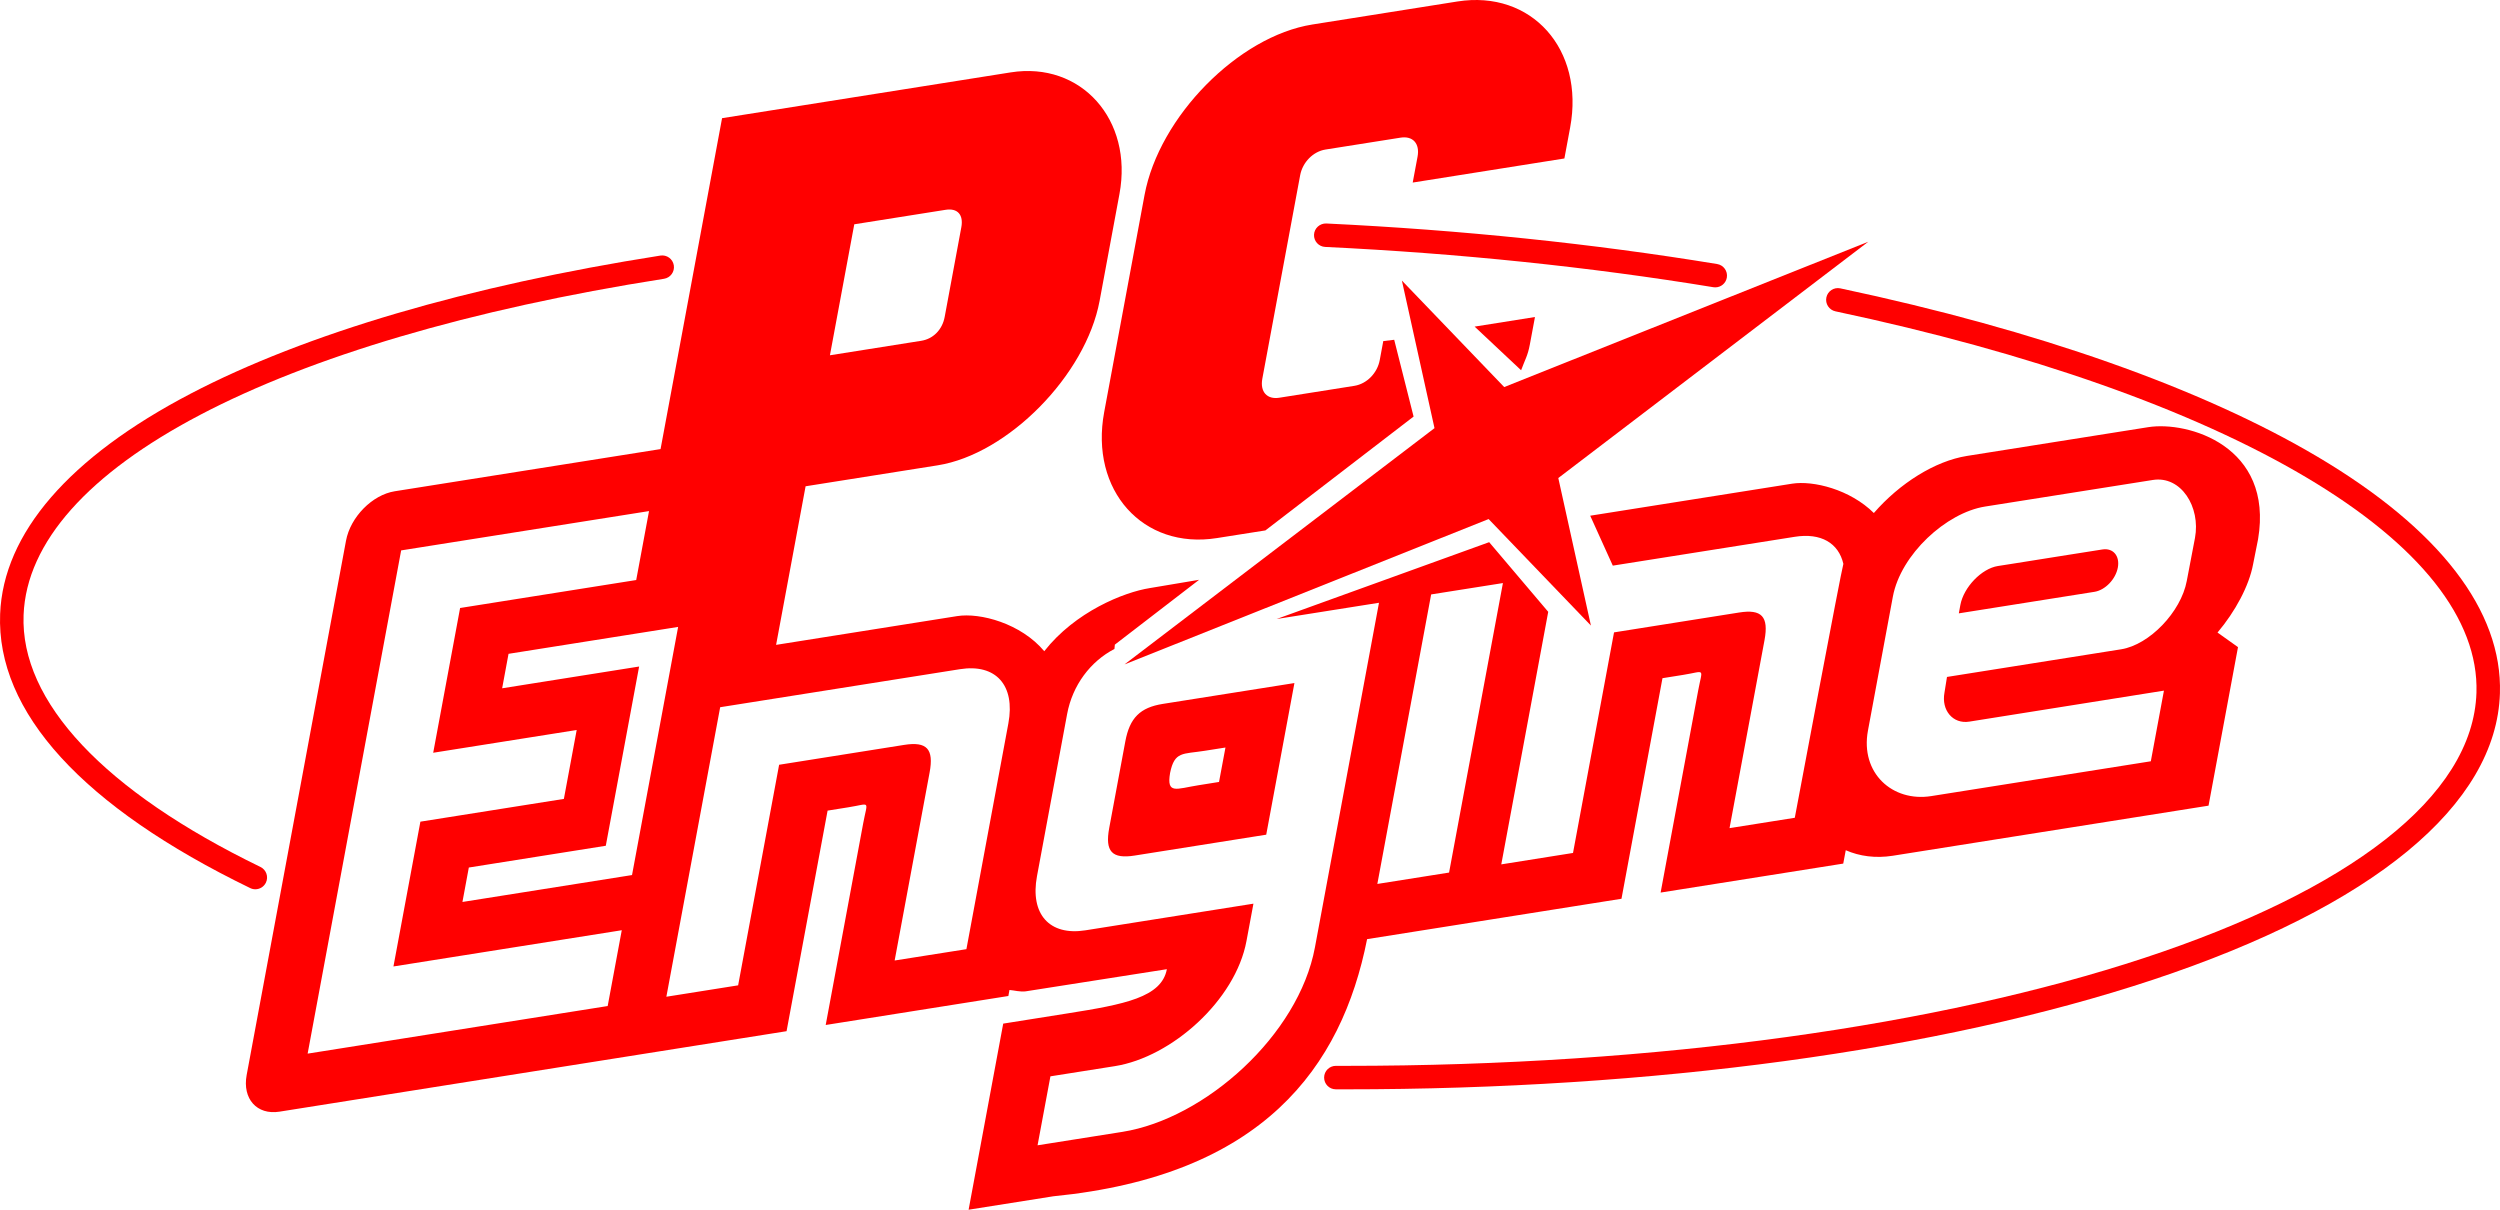
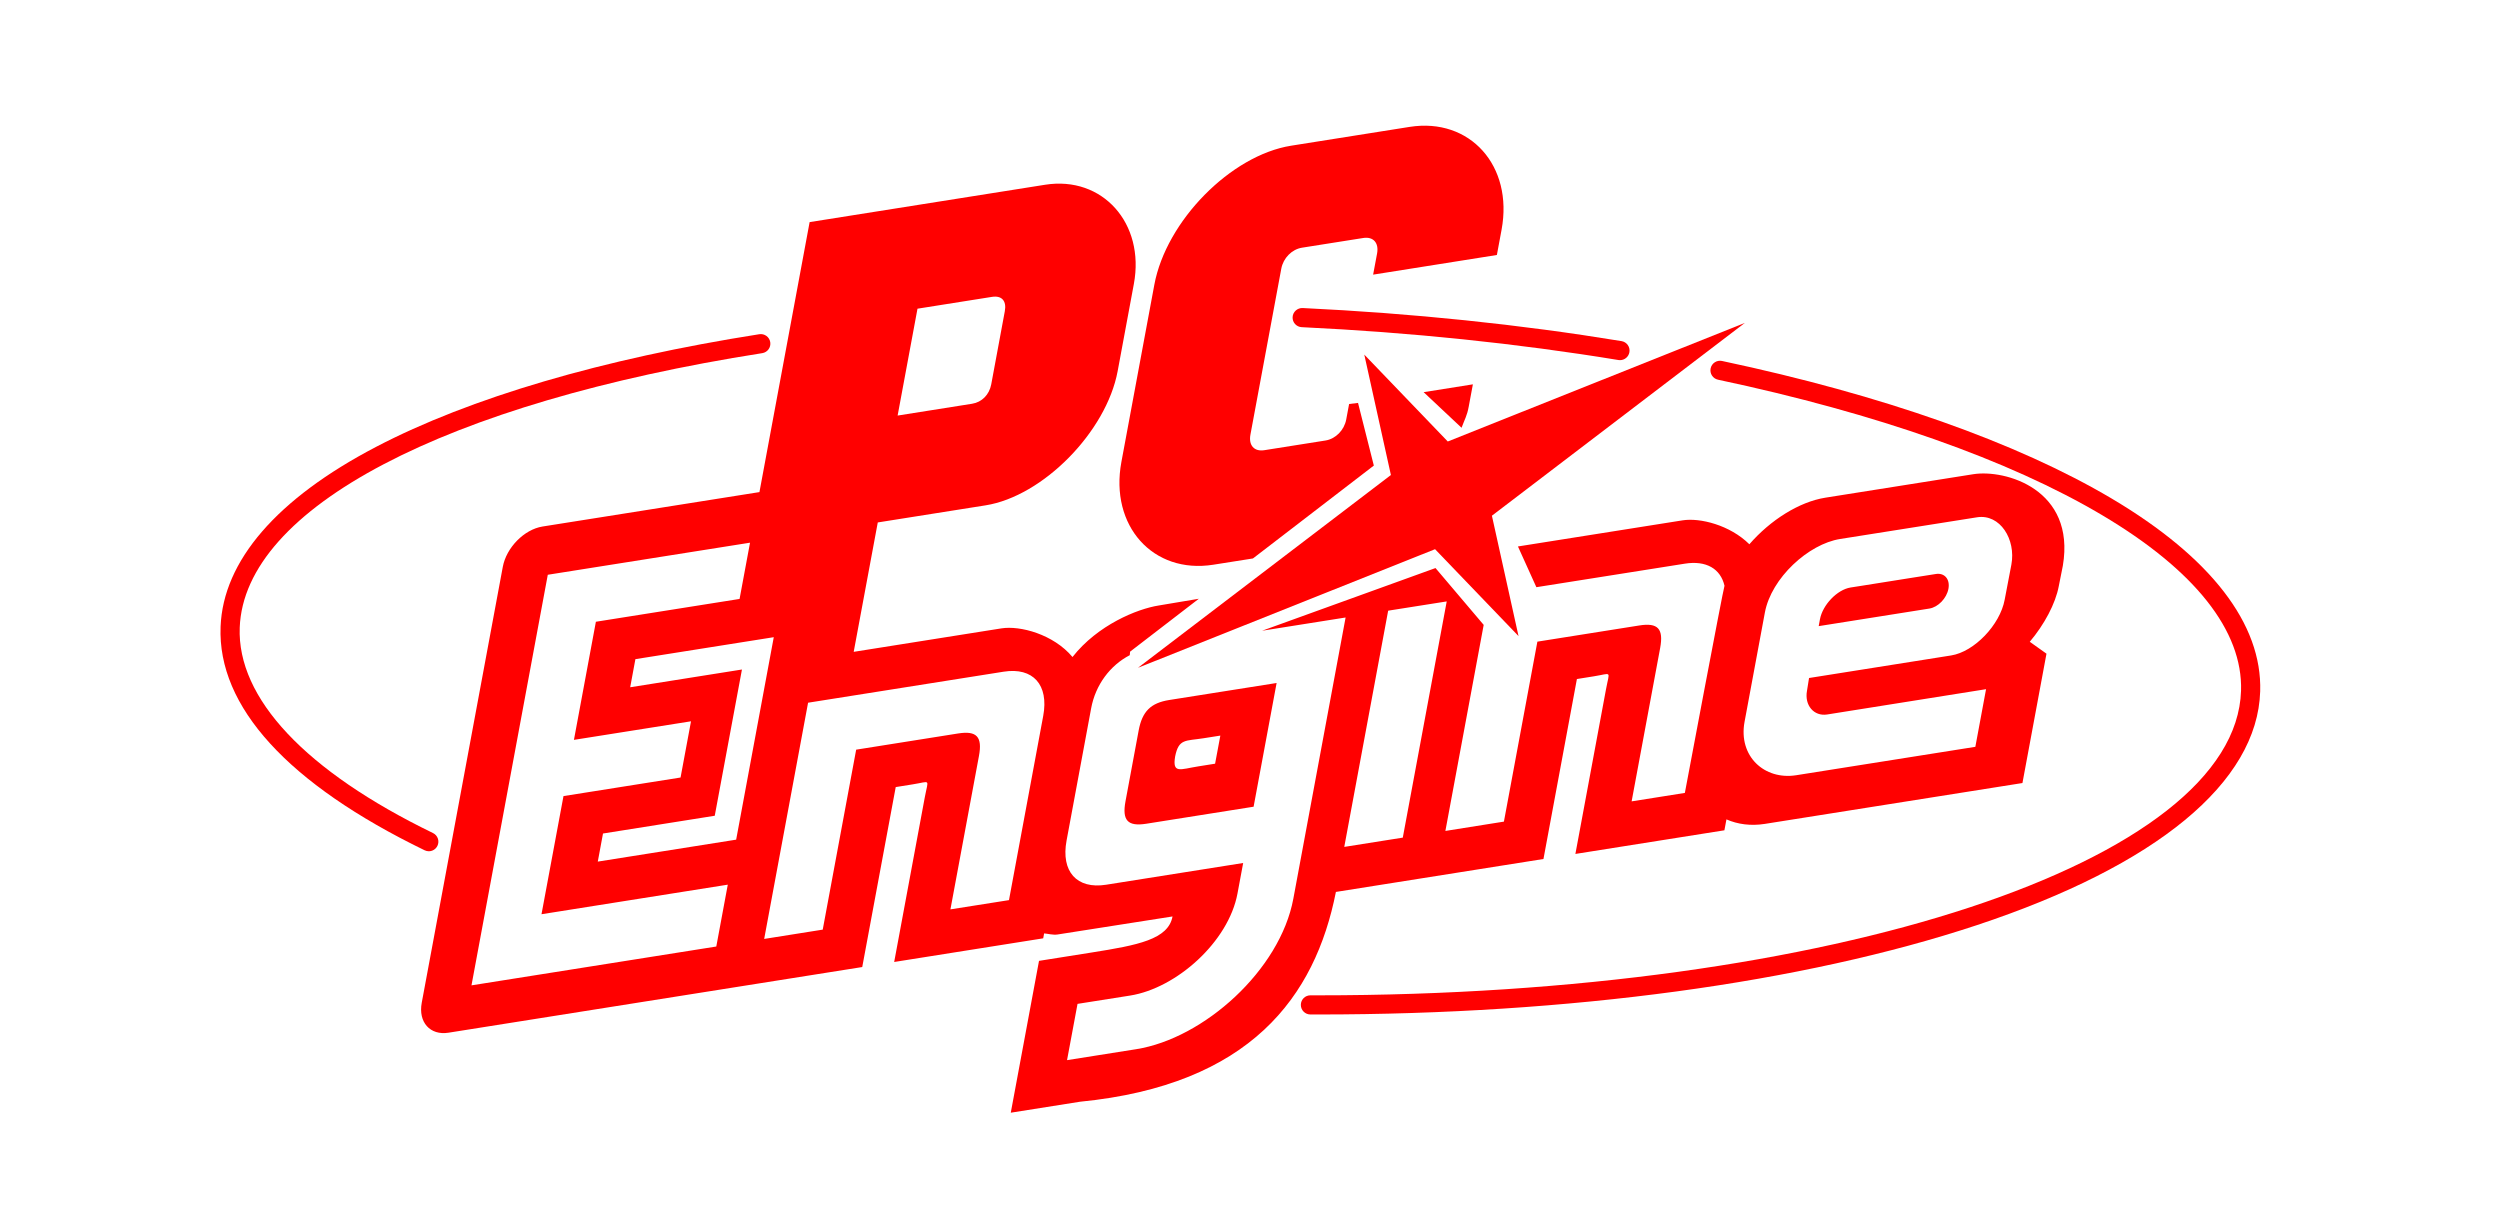
<svg xmlns="http://www.w3.org/2000/svg" version="1.1" id="Layer_1" x="0px" y="0px" width="566.936px" height="274.332px" viewBox="0 0 566.936 274.332" enable-background="new 0 0 566.936 274.332" xml:space="preserve">
-   <g>
-     <g>
-       <path fill="#FF0000" d="M57.9,201.665c-0.39,0-0.787-0.088-1.161-0.271C18.76,182.96-0.85,161.472,0.028,139.247    c0.714-18.296,15.645-35.57,43.177-49.959c26.123-13.65,62.969-24.482,106.557-31.33c1.454-0.227,2.815,0.766,3.043,2.218    c0.229,1.452-0.764,2.813-2.217,3.043C62.295,77.085,6.644,106.298,5.35,139.458c-0.777,19.661,18.299,39.957,53.715,57.146    c1.323,0.644,1.875,2.231,1.233,3.56C59.836,201.112,58.888,201.665,57.9,201.665z" />
+   <defs id="defs31" />
+   <g id="g26" transform="matrix(0.8159055,0,0,0.8159055,49.99996,28.50302)">
+     <g id="g4">
+       <path d="m 57.9,201.665 c -0.39,0 -0.787,-0.088 -1.161,-0.271 C 18.76,182.96 -0.85,161.472 0.028,139.247 c 0.714,-18.296 15.645,-35.57 43.177,-49.959 26.123,-13.65 62.969,-24.482 106.557,-31.33 1.454,-0.227 2.815,0.766 3.043,2.218 0.229,1.452 -0.764,2.813 -2.217,3.043 C 62.295,77.085 6.644,106.298 5.35,139.458 c -0.777,19.661 18.299,39.957 53.715,57.146 1.323,0.644 1.875,2.231 1.233,3.56 -0.462,0.948 -1.41,1.501 -2.398,1.501 z" id="path2" style="fill:#ff0000" />
    </g>
-     <g>
-       <path fill="#FF0000" d="M388.979,65.167c-0.145,0-0.289-0.011-0.436-0.035c-28.057-4.606-57.67-7.681-88.023-9.133    c-1.471-0.069-2.604-1.317-2.533-2.787c0.07-1.468,1.341-2.589,2.787-2.531c30.558,1.463,60.379,4.557,88.636,9.196    c1.448,0.238,2.434,1.607,2.194,3.06C391.388,64.242,390.261,65.167,388.979,65.167z" />
+     <g id="g8">
+       <path d="m 388.979,65.167 c -0.145,0 -0.289,-0.011 -0.436,-0.035 -28.057,-4.606 -57.67,-7.681 -88.023,-9.133 -1.471,-0.069 -2.604,-1.317 -2.533,-2.787 0.07,-1.468 1.341,-2.589 2.787,-2.531 30.558,1.463 60.379,4.557 88.636,9.196 1.448,0.238 2.434,1.607 2.194,3.06 -0.216,1.305 -1.343,2.23 -2.625,2.23 z" id="path6" style="fill:#ff0000" />
    </g>
-     <g>
-       <path fill="#FF0000" d="M305.16,247.033c-0.746,0-1.486,0-2.232-0.003c-1.471-0.003-2.655-1.198-2.651-2.67    c0.004-1.468,1.19-2.653,2.658-2.653c0.004,0,0.008,0,0.012,0c0.731,0.002,1.479,0.002,2.215,0.002    c142.504,0.002,254.953-37.04,256.436-84.646c0.521-16.659-12.862-33.561-38.709-48.873    c-25.735-15.251-62.619-28.25-106.66-37.589c-1.438-0.306-2.356-1.72-2.053-3.157c0.303-1.439,1.721-2.354,3.158-2.052    c44.6,9.459,82.039,22.674,108.27,38.217c27.615,16.364,41.902,34.906,41.316,53.62c-0.787,25.316-28.754,48.395-78.748,64.974    C439.834,238.231,374.916,247.033,305.16,247.033z" />
+     <g id="g12">
+       <path d="m 305.16,247.033 c -0.746,0 -1.486,0 -2.232,-0.003 -1.471,-0.003 -2.655,-1.198 -2.651,-2.67 0.004,-1.468 1.19,-2.653 2.658,-2.653 0.004,0 0.008,0 0.012,0 0.731,0.002 1.479,0.002 2.215,0.002 142.504,0.002 254.953,-37.04 256.436,-84.646 0.521,-16.659 -12.862,-33.561 -38.709,-48.873 -25.735,-15.251 -62.619,-28.25 -106.66,-37.589 -1.438,-0.306 -2.356,-1.72 -2.053,-3.157 0.303,-1.439 1.721,-2.354 3.158,-2.052 44.6,9.459 82.039,22.674 108.27,38.217 27.615,16.364 41.902,34.906 41.316,53.62 -0.787,25.316 -28.754,48.395 -78.748,64.974 -48.338,16.028 -113.256,24.83 -183.012,24.83 z" id="path10" style="fill:#ff0000" />
    </g>
-     <polygon fill="#FF0000" points="353.382,108.404 423.681,54.818 341.114,87.776 317.91,63.624 325.308,97.091 255.009,150.675    337.58,117.708 360.78,141.861  " />
-     <g>
-       <path fill="#FF0000" d="M265.343,175.296c1.008-4.961,2.846-4.24,7.877-5.039l4.683-0.738l-1.458,7.809l-4.683,0.748    C266.731,178.874,264.516,180.22,265.343,175.296z M255.19,168.148l-3.645,19.606c-0.998,5.354,0.62,7.078,5.772,6.263    l29.831-4.732l6.394-34.386l-29.833,4.725C258.555,160.441,256.179,162.796,255.19,168.148z M444.558,137.198l-0.348,1.896    l30.77-4.885c2.429-0.39,4.796-2.845,5.291-5.5c0.486-2.653-1.075-4.492-3.506-4.104l-7.903,1.248l-12.609,2.007l-3.195,0.5    C449.363,128.951,445.308,133.165,444.558,137.198z M228.671,225.867l0.25-1.367c1.058,0.08,2.476,0.489,3.714,0.304l31.98-5.016    c-1.188,6.38-9.615,7.979-22.475,10.017l-14.637,2.325l-7.848,42.202l19.23-3.047c47.345-4.673,65.357-29.143,71.138-58.313    l57.688-9.155l9.295-50.021l4.692-0.75c5.142-0.815,4.384-1.746,3.396,3.597l-8.508,45.769l41.416-6.572l0.567-3.033    c3.126,1.378,6.779,1.865,10.646,1.258l71.625-11.361l6.68-35.953l-4.643-3.306c4.023-4.763,7.158-10.593,8.066-15.485l1.129-5.67    c3.573-21.207-15.978-26.838-24.9-25.42l-41.104,6.521c-7.279,1.156-15.295,6.229-21.127,12.949    c-5.394-5.342-13.72-7.418-18.562-6.649l-45.76,7.259l5.123,11.322l41.27-6.54c5.951-0.948,9.928,1.428,11.018,6.14    c-0.438,1.248-11.018,57.579-11.018,57.579l-14.797,2.349l7.934-42.645c0.982-5.341-0.633-7.068-5.771-6.25l-28.357,4.503    l-9.303,50.021l-16.266,2.589l10.645-57.271l-13.391-15.796l-48.203,17.425l22.846-3.625l0.369-0.051l-14.527,78.156    c-3.692,19.854-24.878,38.839-43.669,41.823l-19.229,3.047l2.916-15.641l14.627-2.313c12.859-2.047,27.336-14.916,29.833-28.375    l1.578-8.468l-38.09,6.041c-8.167,1.298-12.6-3.664-10.993-12.291l6.83-36.742c1.208-6.529,5.282-11.95,10.733-14.768l0.09-0.979    l19.109-14.707l-11.163,1.877c-5.94,0.938-16.953,5.392-23.951,14.317c-5.292-6.313-14.547-8.786-19.759-7.959l-41.055,6.521    l6.69-35.963l29.953-4.752c15.944-2.526,33.586-20.458,36.721-37.301l4.503-24.232c3.135-16.854-8.716-30.103-24.661-27.576    l-65.457,10.384l-13.948,75.041l-60.275,9.565c-5.102,0.81-10.064,5.841-11.062,11.231L55.935,243.79    c-0.999,5.394,2.326,9.113,7.429,8.31l115.008-18.252l9.305-50.021l4.682-0.748c5.152-0.809,4.393-1.735,3.395,3.604    l-8.506,45.757L228.671,225.867z M143.328,198.441l-38.459,6.101l1.448-7.808l31.061-4.937l7.558-40.646l-31.061,4.935    l1.447-7.815l38.459-6.103L143.328,198.441z M141.001,210.951l-3.195,17.192l-68.042,10.794l21.207-114.12l56.211-8.916    l-2.906,15.635l-39.937,6.342l-6.1,32.828l32.539-5.162l-2.905,15.627l-32.539,5.162l-6.11,32.836L141.001,210.951z     M219.157,215.247l-16.274,2.571l7.927-42.632c0.999-5.344-0.619-7.078-5.771-6.262l-28.355,4.504l-9.294,50.021l-16.275,2.586    l12.201-65.652l0.379-0.063l53.984-8.563c8.167-1.299,12.6,3.652,10.993,12.289L219.157,215.247z M324.918,134.741l15.905-2.516    l-12.211,65.652l-16.266,2.578l12.199-65.646L324.918,134.741z M423.603,165.684l5.648-30.372    c1.791-9.604,12.113-19.04,20.908-20.438l38.049-6.029c6.412-1.021,10.865,6.14,9.557,13.147l-1.866,9.774    c-1.31,7.009-8.468,14.458-14.875,15.476l-39.498,6.271l-0.568,3.545c-0.75,4.031,1.926,7.18,5.621,6.591l44.147-7.03    l-2.975,16.02l-49.801,7.896C429.154,181.927,421.826,175.296,423.603,165.684z M188.206,80.568l5.522-29.703l20.707-3.285    c2.716-0.43,4.104,1.119,3.564,3.983l-3.774,20.329c-0.54,2.875-2.596,4.961-5.312,5.391L188.206,80.568z" />
-       <g>
-         <path fill="#FF0000" d="M320.565,94.466l-4.395-17.412l-2.479,0.299l-0.797,4.293c-0.551,2.977-2.943,5.4-5.752,5.852     l-17.015,2.695c-2.808,0.449-4.414-1.348-3.862-4.323l8.575-46.117c0.55-2.965,2.943-5.392,5.748-5.841l17.019-2.695     c2.807-0.448,4.412,1.349,3.858,4.313l-1.098,5.87l34.396-5.462l1.307-7.029c3.296-17.741-8.766-31.229-25.561-28.574     l-32.906,5.223c-16.783,2.666-34.754,20.917-38.048,38.658l-9.154,49.243c-3.295,17.741,8.766,31.229,25.56,28.564l11-1.737     L320.565,94.466z" />
-         <path fill="#FF0000" d="M344.946,83.962c0.898-2.416,1.519-3.334,1.979-5.812l1.168-6.26l-13.688,2.176L344.946,83.962z" />
+     <polygon points="337.58,117.708 360.78,141.861 353.382,108.404 423.681,54.818 341.114,87.776 317.91,63.624 325.308,97.091 255.009,150.675 " id="polygon14" style="fill:#ff0000" />
+     <g id="g24">
+       <path d="m 265.343,175.296 c 1.008,-4.961 2.846,-4.24 7.877,-5.039 l 4.683,-0.738 -1.458,7.809 -4.683,0.748 c -5.031,0.798 -7.246,2.144 -6.419,-2.78 z m -10.153,-7.148 -3.645,19.606 c -0.998,5.354 0.62,7.078 5.772,6.263 l 29.831,-4.732 6.394,-34.386 -29.833,4.725 c -5.154,0.817 -7.53,3.172 -8.519,8.524 z m 189.368,-30.95 -0.348,1.896 30.77,-4.885 c 2.429,-0.39 4.796,-2.845 5.291,-5.5 0.486,-2.653 -1.075,-4.492 -3.506,-4.104 l -7.903,1.248 -12.609,2.007 -3.195,0.5 c -3.695,0.591 -7.75,4.805 -8.5,8.838 z m -215.887,88.669 0.25,-1.367 c 1.058,0.08 2.476,0.489 3.714,0.304 l 31.98,-5.016 c -1.188,6.38 -9.615,7.979 -22.475,10.017 l -14.637,2.325 -7.848,42.202 19.23,-3.047 c 47.345,-4.673 65.357,-29.143 71.138,-58.313 l 57.688,-9.155 9.295,-50.021 4.692,-0.75 c 5.142,-0.815 4.384,-1.746 3.396,3.597 l -8.508,45.769 41.416,-6.572 0.567,-3.033 c 3.126,1.378 6.779,1.865 10.646,1.258 l 71.625,-11.361 6.68,-35.953 -4.643,-3.306 c 4.023,-4.763 7.158,-10.593 8.066,-15.485 l 1.129,-5.67 c 3.573,-21.207 -15.978,-26.838 -24.9,-25.42 l -41.104,6.521 c -7.279,1.156 -15.295,6.229 -21.127,12.949 -5.394,-5.342 -13.72,-7.418 -18.562,-6.649 l -45.76,7.259 5.123,11.322 41.27,-6.54 c 5.951,-0.948 9.928,1.428 11.018,6.14 -0.438,1.248 -11.018,57.579 -11.018,57.579 l -14.797,2.349 7.934,-42.645 c 0.982,-5.341 -0.633,-7.068 -5.771,-6.25 l -28.357,4.503 -9.303,50.021 -16.266,2.589 10.645,-57.271 -13.391,-15.796 -48.203,17.425 22.846,-3.625 0.369,-0.051 -14.527,78.156 c -3.692,19.854 -24.878,38.839 -43.669,41.823 l -19.229,3.047 2.916,-15.641 14.627,-2.313 c 12.859,-2.047 27.336,-14.916 29.833,-28.375 l 1.578,-8.468 -38.09,6.041 c -8.167,1.298 -12.6,-3.664 -10.993,-12.291 l 6.83,-36.742 c 1.208,-6.529 5.282,-11.95 10.733,-14.768 l 0.09,-0.979 19.109,-14.707 -11.163,1.877 c -5.94,0.938 -16.953,5.392 -23.951,14.317 -5.292,-6.313 -14.547,-8.786 -19.759,-7.959 l -41.055,6.521 6.69,-35.963 29.953,-4.752 c 15.944,-2.526 33.586,-20.458 36.721,-37.301 l 4.503,-24.232 C 257,27.137 245.149,13.888 229.204,16.415 l -65.457,10.384 -13.948,75.041 -60.275,9.565 c -5.102,0.81 -10.064,5.841 -11.062,11.231 L 55.935,243.79 c -0.999,5.394 2.326,9.113 7.429,8.31 l 115.008,-18.252 9.305,-50.021 4.682,-0.748 c 5.152,-0.809 4.393,-1.735 3.395,3.604 l -8.506,45.757 z m -85.343,-27.426 -38.459,6.101 1.448,-7.808 31.061,-4.937 7.558,-40.646 -31.061,4.935 1.447,-7.815 38.459,-6.103 z m -2.327,12.51 -3.195,17.192 -68.042,10.794 21.207,-114.12 56.211,-8.916 -2.906,15.635 -39.937,6.342 -6.1,32.828 32.539,-5.162 -2.905,15.627 -32.539,5.162 -6.11,32.836 z m 78.156,4.296 -16.274,2.571 7.927,-42.632 c 0.999,-5.344 -0.619,-7.078 -5.771,-6.262 l -28.355,4.504 -9.294,50.021 -16.275,2.586 12.201,-65.652 0.379,-0.063 53.984,-8.563 c 8.167,-1.299 12.6,3.652 10.993,12.289 z m 105.761,-80.506 15.905,-2.516 -12.211,65.652 -16.266,2.578 12.199,-65.646 z m 98.685,30.943 5.648,-30.372 c 1.791,-9.604 12.113,-19.04 20.908,-20.438 l 38.049,-6.029 c 6.412,-1.021 10.865,6.14 9.557,13.147 l -1.866,9.774 c -1.31,7.009 -8.468,14.458 -14.875,15.476 l -39.498,6.271 -0.568,3.545 c -0.75,4.031 1.926,7.18 5.621,6.591 l 44.147,-7.03 -2.975,16.02 -49.801,7.896 c -8.796,1.392 -16.124,-5.239 -14.347,-14.851 z M 188.206,80.568 193.728,50.865 214.435,47.58 c 2.716,-0.43 4.104,1.119 3.564,3.983 l -3.774,20.329 c -0.54,2.875 -2.596,4.961 -5.312,5.391 z" id="path16" style="fill:#ff0000" />
+       <g id="g22">
+         <path d="m 320.565,94.466 -4.395,-17.412 -2.479,0.299 -0.797,4.293 c -0.551,2.977 -2.943,5.4 -5.752,5.852 l -17.015,2.695 c -2.808,0.449 -4.414,-1.348 -3.862,-4.323 l 8.575,-46.117 c 0.55,-2.965 2.943,-5.392 5.748,-5.841 l 17.019,-2.695 c 2.807,-0.448 4.412,1.349 3.858,4.313 l -1.098,5.87 34.396,-5.462 1.307,-7.029 C 359.366,11.168 347.304,-2.32 330.509,0.335 L 297.603,5.558 C 280.82,8.224 262.849,26.475 259.555,44.216 l -9.154,49.243 c -3.295,17.741 8.766,31.229 25.56,28.564 l 11,-1.737 z" id="path18" style="fill:#ff0000" />
+         <path d="m 344.946,83.962 c 0.898,-2.416 1.519,-3.334 1.979,-5.812 l 1.168,-6.26 -13.688,2.176 z" id="path20" style="fill:#ff0000" />
      </g>
    </g>
  </g>
</svg>
